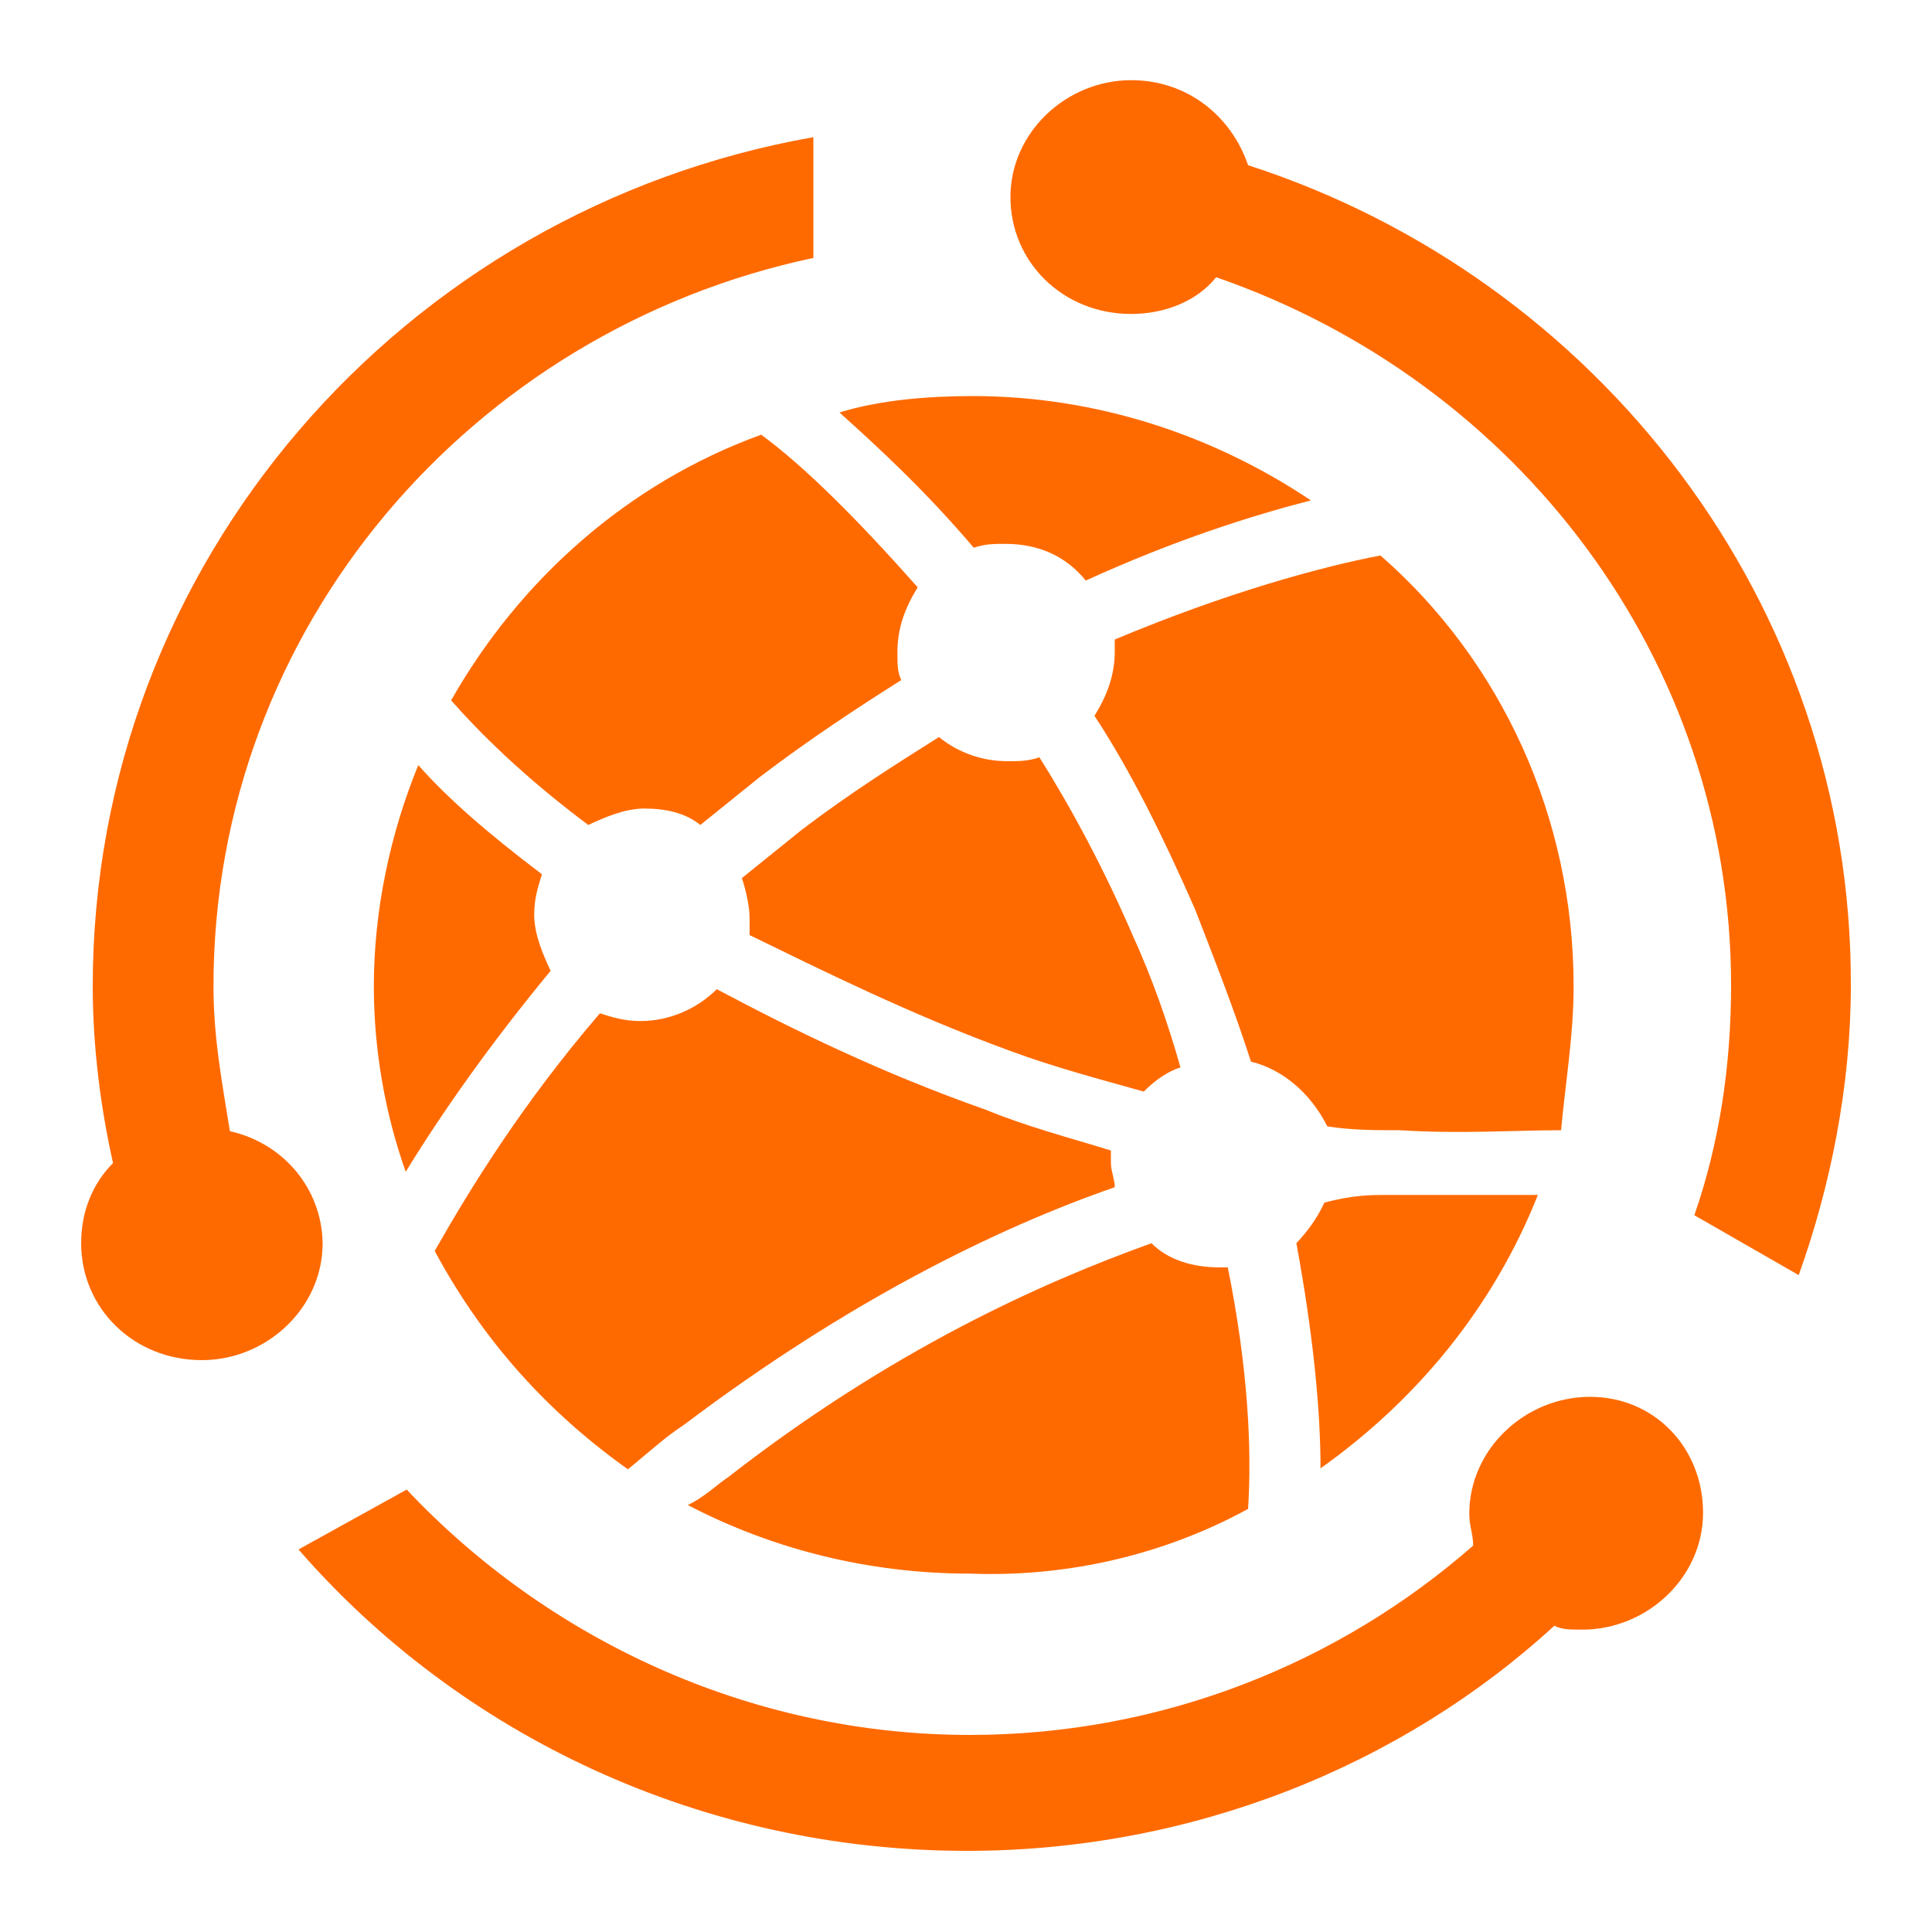
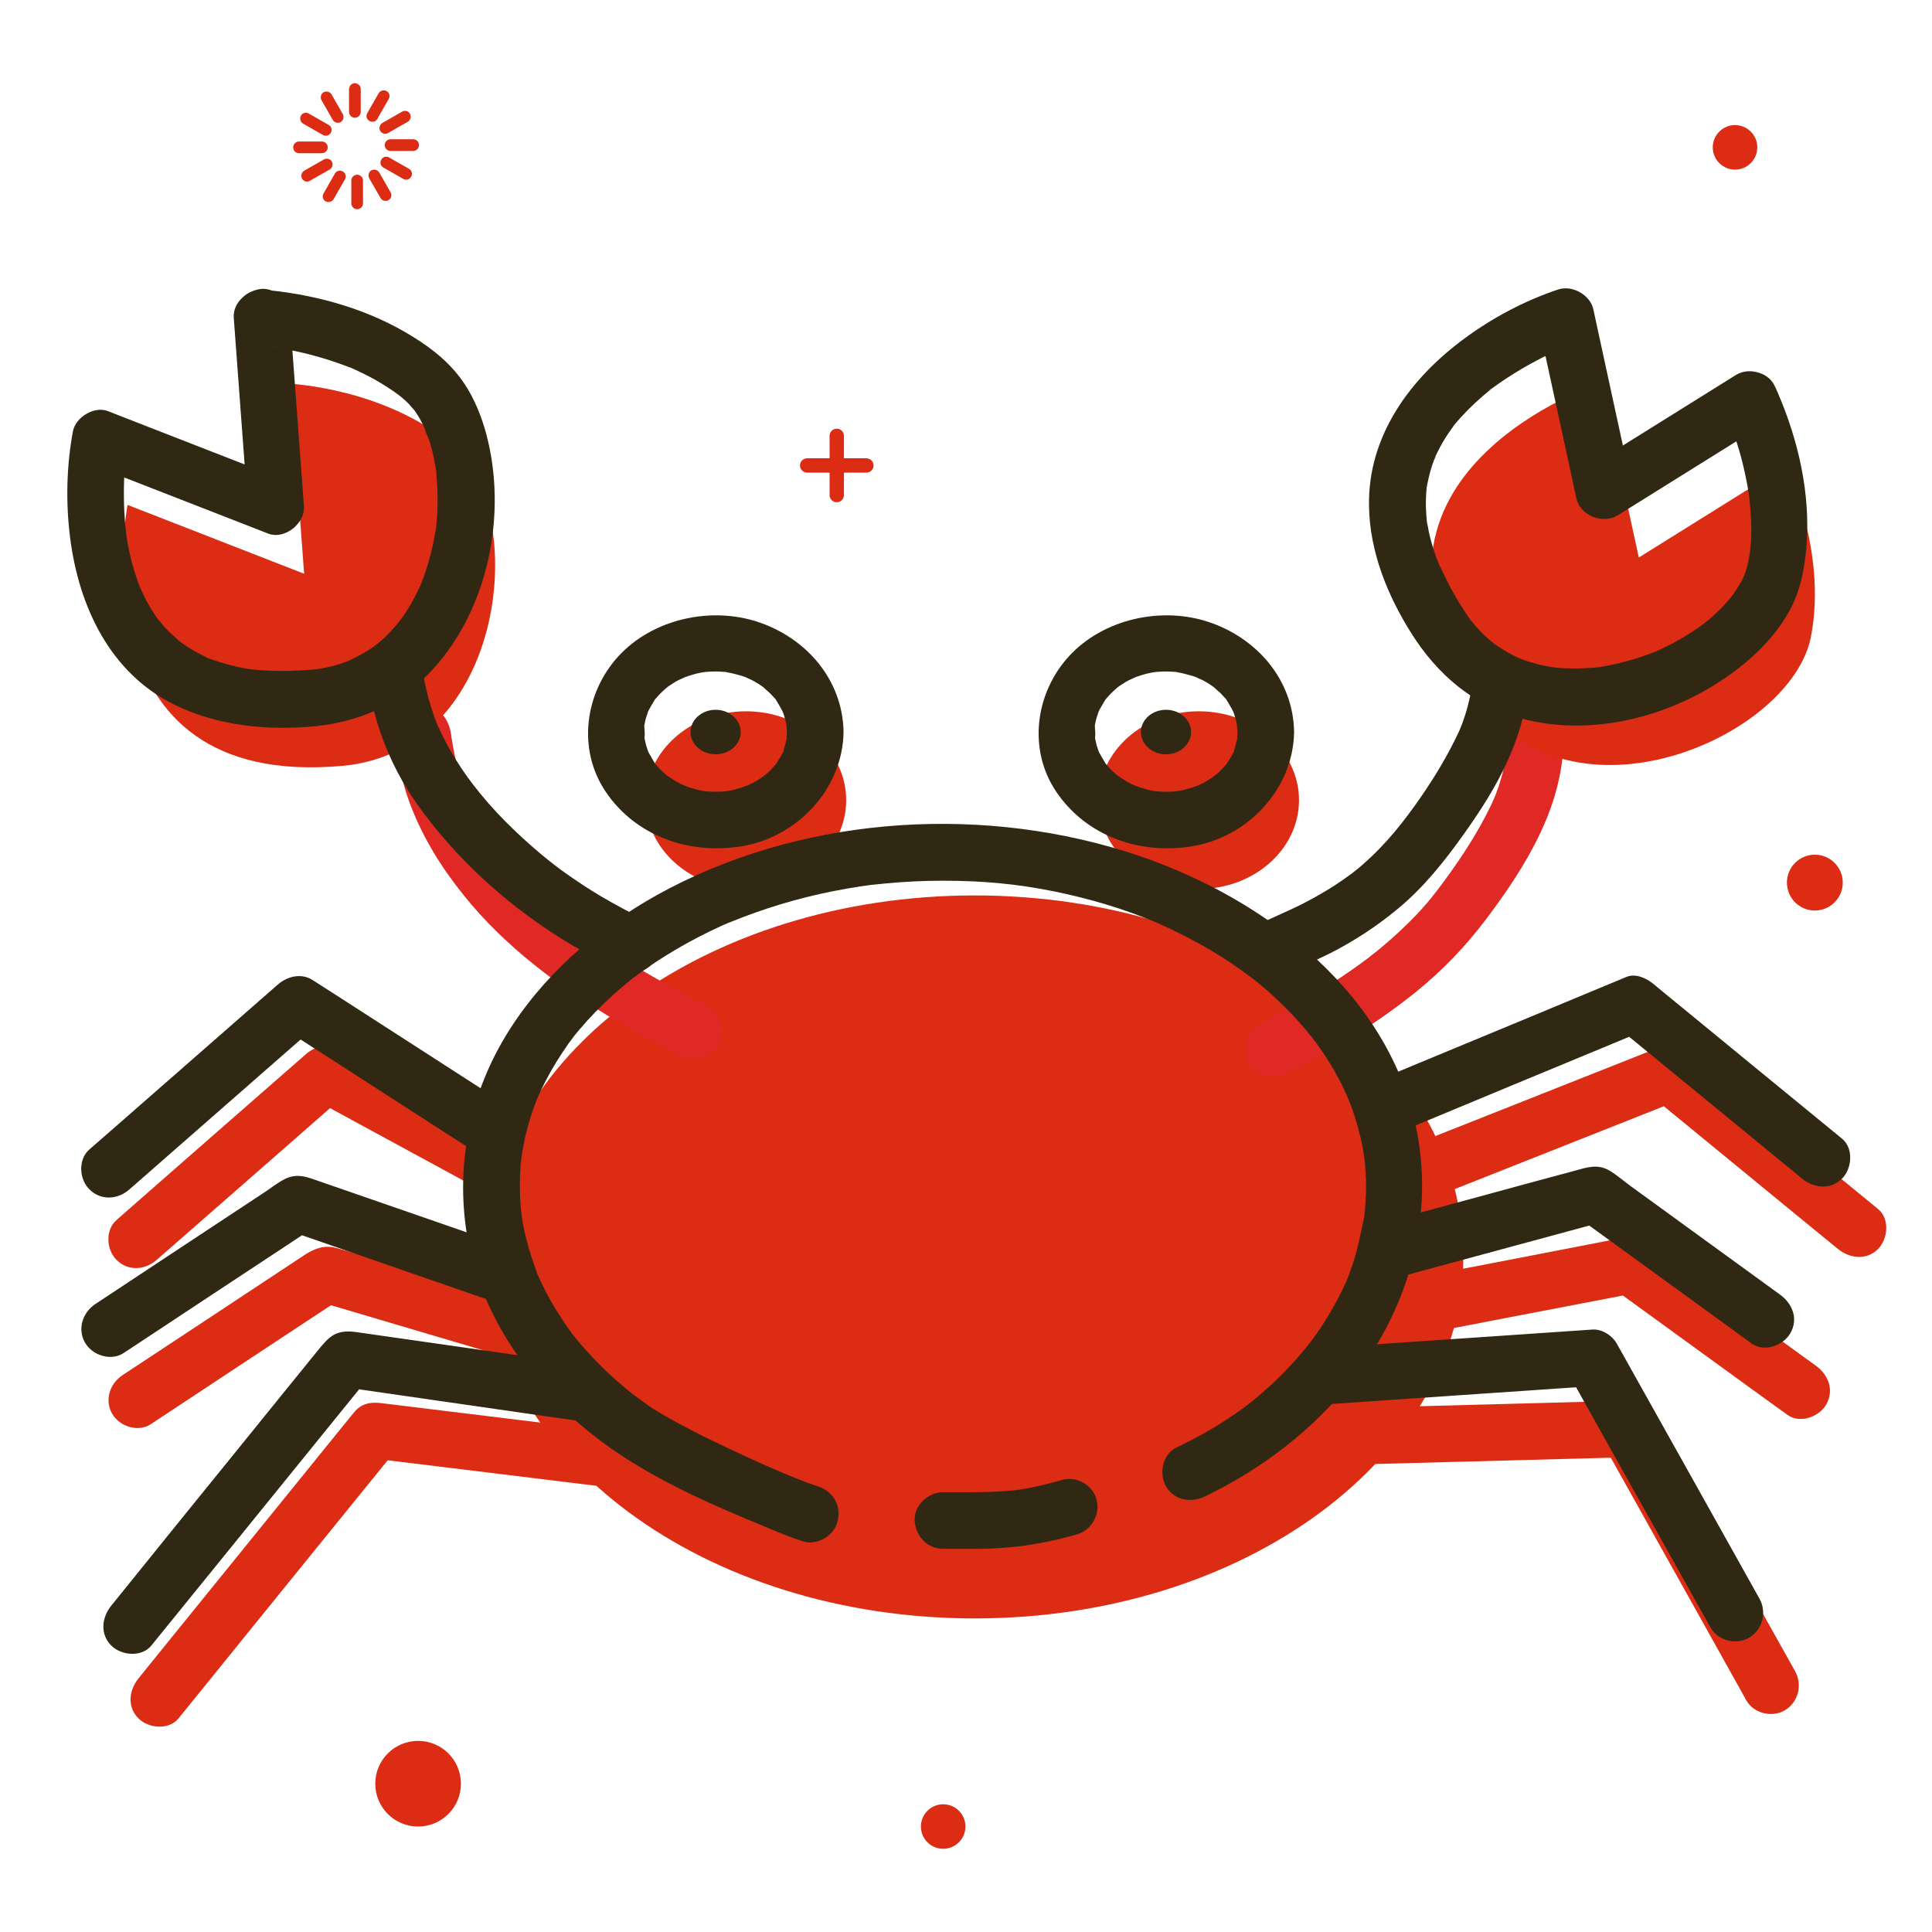
- <svg xmlns="http://www.w3.org/2000/svg" t="1605284455613" class="icon" viewBox="0 0 1024 1024" version="1.1" p-id="2932" width="200" height="200">
+ <svg xmlns="http://www.w3.org/2000/svg" t="1607576799358" class="icon" viewBox="0 0 1024 1024" version="1.1" p-id="3655" width="200" height="200">
  <defs>
    <style type="text/css" />
  </defs>
-   <path d="M221.696 405.504c-14.848 36.352-23.552 76.8-23.552 117.248 0 34.304 6.144 68.096 16.896 98.304 19.456-31.744 45.056-68.096 76.8-106.496-4.096-8.704-8.704-19.456-8.704-29.696 0-8.704 2.048-14.848 4.096-21.504-29.184-22.016-50.688-40.96-65.536-57.856zM332.8 778.752c10.752-8.704 19.456-16.896 29.696-23.552 87.552-66.048 166.4-104.448 228.352-125.952 0-4.096-2.048-8.704-2.048-12.8v-6.656c-21.504-6.656-45.056-12.8-66.048-21.504-55.296-19.456-102.4-42.496-142.848-64-10.752 10.752-25.6 16.896-40.448 16.896-8.704 0-14.848-2.048-21.504-4.096-40.448 47.104-68.096 91.648-87.552 125.952 25.6 47.616 59.904 85.504 102.4 115.712z m202.752-221.696c23.552 8.704 47.104 14.848 70.656 21.504 6.144-6.144 12.8-10.752 19.456-12.8-6.656-23.552-14.848-47.104-25.6-70.656-14.848-34.304-31.744-66.048-49.152-93.696-6.144 2.048-10.752 2.048-16.896 2.048-12.8 0-25.6-4.096-36.352-12.8-23.552 14.848-47.104 29.696-72.704 49.152l-31.744 25.6c2.048 6.144 4.096 14.848 4.096 21.504v8.704c37.888 18.432 84.992 41.984 138.24 61.44z m298.496-34.304c0-89.6-38.4-172.544-102.4-228.352-31.744 6.144-80.896 19.456-140.8 44.544v6.144c0 12.8-4.096 23.552-10.752 34.304 19.456 29.696 36.352 64 53.248 102.4 10.752 27.648 21.504 55.296 29.696 80.896 16.896 4.096 31.744 16.896 40.448 34.304 12.8 2.048 25.6 2.048 38.4 2.048 31.744 2.048 61.952 0 85.504 0 2.56-27.136 6.656-50.688 6.656-76.288z m-317.952-232.448c6.144-2.048 10.752-2.048 16.896-2.048 16.896 0 31.744 6.144 42.496 19.456 47.104-21.504 87.552-34.304 119.296-42.496-51.2-34.304-113.152-55.296-179.2-55.296-23.552 0-49.152 2.048-70.656 8.704 19.968 17.92 45.568 41.472 71.168 71.68z m145.408 509.44c2.048-31.744 0-74.752-10.752-128h-4.096c-14.848 0-27.648-4.096-36.352-12.8-59.904 21.504-138.752 57.344-224.256 123.904-6.144 4.096-12.8 10.752-21.504 14.848 45.056 23.552 96.256 36.352 149.504 36.352 53.248 2.048 104.448-10.752 147.456-34.304zM239.104 371.2c14.848 16.896 38.4 40.448 72.704 66.048 8.704-4.096 19.456-8.704 29.696-8.704 10.752 0 21.504 2.048 29.696 8.704l31.744-25.6c25.6-19.456 51.2-36.352 74.752-51.2-2.048-4.096-2.048-8.704-2.048-14.848 0-12.8 4.096-23.552 10.752-34.304-31.744-35.84-59.904-64-82.944-80.896-70.656 25.6-128 76.8-164.352 140.8z m494.592 262.144c-6.144 0-16.896 0-31.744 4.096-4.096 8.704-8.704 14.848-14.848 21.504 8.704 47.104 12.8 87.552 12.8 119.296 51.2-36.352 91.648-85.504 115.2-144.896h-81.408z" fill="#FF6A00" p-id="2933" />
-   <path d="M661.504 87.552c-8.704-25.6-31.744-45.056-61.952-45.056-34.304 0-64 27.648-64 61.952s27.648 61.952 64 61.952c16.896 0 34.304-6.144 45.056-19.456 159.744 55.296 272.896 202.752 272.896 375.296 0 42.496-6.144 83.456-19.456 121.856l55.296 31.744c16.896-47.104 27.648-100.352 27.648-153.6 0.512-202.24-134.144-374.784-319.488-434.688z m181.248 652.8c-34.304 0-64 27.648-64 61.952 0 6.656 2.048 10.752 2.048 16.896-70.656 61.952-164.352 100.352-266.752 100.352-117.248 0-224.256-51.2-298.496-130.048l-57.344 31.744c85.504 98.304 213.504 159.744 354.304 159.744 119.296 0 230.4-45.056 311.296-119.296 4.096 2.048 8.704 2.048 14.848 2.048 34.304 0 64-27.648 64-61.952s-25.6-61.44-59.904-61.44zM121.856 599.552c-4.096-25.6-8.704-49.152-8.704-76.8 0-189.952 136.704-347.648 317.952-386.048V72.704C213.504 111.104 49.152 298.496 49.152 522.752c0 31.744 4.096 64 10.752 93.696-10.752 10.752-16.896 25.6-16.896 42.496 0 34.304 27.648 61.952 64 61.952 34.304 0 64-27.648 64-61.952-0.512-29.696-21.504-53.248-49.152-59.392z" fill="#FF6A00" p-id="2934" />
+   <path d="M257.6 666.2a259 191.6 0 1 0 518 0 259 191.6 0 1 0-518 0Z" fill="#DD2C14" p-id="3656" />
+   <path d="M342.3 424.1a53.1 47.1 0 1 0 106.2 0 53.1 47.1 0 1 0-106.2 0Z" fill="#DD2C14" p-id="3657" />
+   <path d="M582.3 424.1a53.1 47.1 0 1 0 106.2 0 53.1 47.1 0 1 0-106.2 0Z" fill="#DD2C14" p-id="3658" />
+   <path d="M300.4 621.4c-35-19-70.1-38.1-105.1-57.1-4.9-2.7-9.9-5.4-14.8-8-6.2-3.4-13-2.2-18.2 2.3-29.4 25.7-58.8 51.4-88.2 77.2l-12.3 10.8c-6.1 5.3-5.5 15.8 0 21.2 6.1 6.1 15.1 5.4 21.2 0 29.4-25.7 58.8-51.4 88.2-77.2l12.3-10.8c-6.1 0.8-12.1 1.6-18.2 2.3 35 19 70.1 38.1 105.1 57.1 4.9 2.7 9.9 5.4 14.8 8 7.1 3.9 16.3 1.8 20.5-5.4 4.1-6.7 1.9-16.5-5.3-20.4z" fill="#DD2C14" p-id="3659" />
+   <path d="M375 533.3c-22.2-11.4-43.9-23.5-64-38.3-6.3-4.6-10.9-8.3-17.6-14.2-6.4-5.6-12.5-11.5-18.2-17.9-11.3-12.5-20.8-26.3-27.8-42-0.7-1.6 0.2 0.4 0.2 0.6-0.5-1.2-0.9-2.3-1.4-3.5l-1.8-5.1c-1-3.2-1.9-6.4-2.7-9.6-0.7-2.9-1.3-5.8-1.8-8.8-0.2-1.4-0.4-2.7-0.7-4.1-0.6-4.1 0.4 2.9-0.1-1.1-1-7.8-6.2-15.4-15-15-7.3 0.3-16 6.7-15 15 1.5 12.5 3.7 24.8 8.2 36.7 6.7 17.8 16.5 33.6 28.4 48.4 22.1 27.6 51.3 49.2 81.6 67 10.7 6.3 21.7 12.1 32.7 17.7 7.2 3.7 16.3 1.9 20.5-5.4 3.8-6.6 1.8-16.7-5.5-20.4zM682.4 568.9c24-12.3 46.9-26.1 68-43.1 14-11.3 26.3-24.1 37.1-38.4 10.4-13.8 20.2-28.1 27.8-43.6 6.6-13.4 11-26.8 12.8-41.6 1-7.8-7.6-15.3-15-15-9 0.4-13.9 6.6-15 15 0.6-5.1 0.1-0.9-0.1 0.2-0.2 1.2-0.4 2.3-0.7 3.4-0.5 2.4-1.1 4.8-1.8 7.2-0.7 2.4-1.5 4.8-2.4 7.2-0.2 0.5-1.9 4.7-1.1 2.8 0.7-1.7-1.2 2.7-1.6 3.5-6.8 14.3-15.6 27.7-24.9 40.4-5 6.8-8.9 11.8-15.4 18.6-5.5 5.7-11.3 11.1-17.4 16.2-1.5 1.3-3.1 2.6-4.7 3.8-0.8 0.6-1.6 1.2-2.4 1.9 0.5-0.4 1.9-1.4-0.5 0.4-3.1 2.3-6.2 4.6-9.4 6.8-5.9 4.1-11.9 8-18.1 11.7-9.9 6-20.1 11.5-30.4 16.7-7.2 3.7-9.3 13.8-5.4 20.5 4.3 7.3 13.3 9.1 20.6 5.4z" fill="#E02924" p-id="3660" />
+   <path d="M305.2 699c-35.9-10.6-71.8-21.2-107.7-31.9-6.3-1.9-12.7-3.9-19-5.6-6.6-1.8-11.7 0.2-17 3.6L110.2 699c-15.1 10-30.2 19.9-45.3 29.9-6.8 4.5-9.6 13.3-5.4 20.5 3.9 6.7 13.7 9.9 20.5 5.4 29.3-19.4 58.6-38.7 88-58.1 4.2-2.8 8.4-5.5 12.6-8.3-3.9 0.5-7.7 1-11.6 1.5l112.5 33.3c5.3 1.6 10.5 3.1 15.8 4.7 7.5 2.2 16.7-2.7 18.5-10.5 1.7-8-2.5-16.1-10.6-18.4zM337.2 760.2l-135-16.5c-5.1-0.6-9.8-0.2-13.8 4-1 1.1-1.9 2.4-2.9 3.5-5.7 7-11.4 14.1-17.1 21.1-18.8 23.2-37.5 46.3-56.3 69.5-12.9 15.9-25.8 31.8-38.7 47.8-5.1 6.3-6.1 15.1 0 21.2 5.3 5.3 16.1 6.3 21.2 0 12.9-15.9 25.8-31.8 38.7-47.8 20.7-25.5 41.4-51.1 62.1-76.6 4.8-5.9 9.5-11.7 14.3-17.6-3.5 1.5-7.1 2.9-10.6 4.4 40.4 4.9 80.7 9.9 121.1 14.8l17.1 2.1c7.8 1 15.3-7.6 15-15-0.5-8.9-6.7-13.9-15.1-14.9zM995.4 640.8c-29.3-24-58.5-48-87.8-72-4.2-3.4-8.3-6.8-12.5-10.2-3.9-3.2-9.4-5.9-14.6-3.9-43.8 17.4-87.7 34.7-131.5 52.1-6.1 2.4-12.3 4.9-18.4 7.3-7.5 3-12.8 10-10.5 18.5 2 7.2 10.9 13.5 18.5 10.5 43.8-17.4 87.7-34.7 131.5-52.1 6.1-2.4 12.3-4.9 18.4-7.3-4.9-1.3-9.7-2.6-14.6-3.9 29.3 24 58.5 48 87.8 72 4.2 3.4 8.3 6.8 12.5 10.2 6.3 5.1 15.1 6.1 21.2 0 5.3-5.3 6.3-16.1 0-21.2z" fill="#DD2C14" p-id="3661" />
+   <path d="M962.5 723.9l-84-60.9c-6.2-4.5-10.2-8.3-18.9-6.8-4.3 0.7-8.7 1.7-13 2.5-20.7 4-41.3 8-62 12-15.6 3-31.3 6-46.9 9-8 1.5-12.5 11.1-10.5 18.5 2.3 8.3 10.5 12 18.5 10.5 35.7-6.9 71.3-13.8 107-20.6 5-1 10-1.9 15-2.9-3.9-0.5-7.7-1-11.6-1.5 26.6 19.3 53.3 38.7 79.9 58 3.8 2.7 7.6 5.5 11.4 8.2 6.6 4.8 16.7 1.1 20.5-5.4 4.4-7.7 1.2-15.8-5.4-20.6zM951.5 885.9c-22.2-39.7-44.4-79.5-66.6-119.2-3.1-5.6-6.3-11.2-9.4-16.9-2.5-4.5-7.8-7.6-13-7.4-46.2 1.2-92.5 2.5-138.7 3.7-6.4 0.2-12.9 0.3-19.3 0.5-7.8 0.2-15.4 6.7-15 15 0.4 7.9 6.6 15.2 15 15 46.2-1.2 92.5-2.5 138.7-3.7 6.4-0.2 12.9-0.3 19.3-0.5-4.3-2.5-8.6-5-13-7.4 22.2 39.7 44.4 79.5 66.6 119.2 3.1 5.6 6.3 11.2 9.4 16.9 4 7.1 13.6 9.4 20.5 5.4 7.2-4.3 9.4-13.5 5.5-20.6zM153.7 203.4l7.5 100.7-93.6-36.5S38.6 419 181.7 405.9c86.9-7.9 99.6-135.4 57.4-170.5-35.9-29.8-85.4-32-85.4-32zM946.5 246.9l-77.9 48.6-20.1-92.7S702.1 251 783 369.8c49.2 72.1 166.7 21.3 176.9-32.6 8.7-45.9-13.4-90.3-13.4-90.3z" fill="#DD2C14" p-id="3662" />
+   <path d="M562.9 784.4c-5.6 1.6-11.3 3-17.1 4.2-2.3 0.5-4.7 0.8-7.1 1.2 3.7-0.6-0.4 0-1 0.1-1.2 0.1-2.5 0.2-3.7 0.3-11.4 0.9-22.8 0.7-34.2 0.7-7.8 0-15.4 6.9-15 15 0.4 8.1 6.6 15 15 15 11.8 0 23.7 0.3 35.4-0.8 12.1-1.1 23.9-3.5 35.5-6.8 7.8-2.2 12.6-10.6 10.5-18.5-2-7.7-10.5-12.6-18.3-10.4z" fill="#312814" p-id="3663" />
+   <path d="M433.8 787.9c-6.1-2-12.1-4.4-18-6.9-0.7-0.3-1.4-0.6-2.2-0.9 3.5 1.4-0.3-0.1-0.9-0.4-1.5-0.7-3.1-1.3-4.6-2-4.2-1.8-8.4-3.7-12.5-5.6-14.6-6.7-29.2-13.7-43.2-21.7-2.2-1.3-4.4-2.6-6.6-4-1.5-1-3-2-4.4-3.1-0.9-0.6-1.8-1.3-2.6-1.9-0.9-0.6-1.7-1.3-2.6-1.9 0.7 0.5 0.6 0.5-0.2-0.1-8.1-6.3-15.6-13.2-22.6-20.7-7.5-8.1-11.4-12.9-17.1-22-2.4-3.7-4.6-7.5-6.7-11.5-1.1-2.2-2.2-4.3-3.2-6.5-0.4-0.9-0.8-1.8-1.2-2.6-1.4-3.1 0.4 1.2-0.7-1.8-3.3-9.1-6.1-18.2-7.7-27.8-0.2-1-0.3-1.9-0.4-2.9 0.5 3.2-0.1-1.5-0.2-1.8-0.2-2.2-0.4-4.4-0.5-6.5-0.2-4.6-0.2-9.1 0-13.7 0.1-1.6 0.2-3.1 0.3-4.7 0.1-1 0.9-7 0.3-3 0.6-3.8 1.3-7.7 2.1-11.4 0.9-3.8 1.9-7.5 3.1-11.2 0.5-1.7 1.1-3.3 1.7-5 0.3-0.9 0.7-1.8 1-2.7 0.3-0.8 1.7-4.1 0.3-0.7 3-7.1 6.6-13.9 10.6-20.4 2-3.2 4.1-6.4 6.3-9.5 0.6-0.8 4.2-5.5 2-2.8 1.3-1.6 2.6-3.2 3.9-4.7 5.4-6.4 11.2-12.3 17.4-17.9 2.8-2.6 5.8-5.1 8.7-7.5 0.8-0.7 1.7-1.4 2.5-2 2-1.6-2.8 2.1 0.6-0.4 1.9-1.4 3.9-2.9 5.8-4.2 7.1-5 14.6-9.6 22.2-13.8 3.8-2.1 7.7-4.1 11.6-6l5.7-2.7c1.1-0.5 2.1-1 3.2-1.4 0.6-0.3 1.3-0.6 1.9-0.8-1.4 0.6-1.3 0.5 0.3-0.1 17.6-7.2 35.9-12.7 54.6-16.4 4.7-0.9 9.5-1.8 14.2-2.5 3.9-0.6 7.1-1 12.9-1.5 10.2-1 20.5-1.5 30.8-1.5 21.4 0 39.3 1.7 58.7 5.6 18.8 3.8 37.4 9.3 55.1 16.8-2.5-1.1 2.8 1.3 3.5 1.6 1.9 0.9 3.8 1.7 5.7 2.7 4.3 2.1 8.6 4.3 12.8 6.6 7.6 4.2 15 8.8 22.1 13.9 1.8 1.3 3.5 2.6 5.3 3.9 0.4 0.3 2.2 1.7 0.1 0 0.8 0.7 1.7 1.3 2.5 2 3.5 2.8 6.9 5.7 10.2 8.8 5.8 5.4 11.3 11 16.4 17.1 1.3 1.6 2.6 3.2 3.9 4.7-2.2-2.6 1.5 2 2 2.8 2.3 3.2 4.6 6.6 6.7 10 1.9 3 3.6 6.1 5.3 9.3 0.9 1.7 1.8 3.5 2.6 5.3l1.2 2.7c0.2 0.4 1.7 4 0.9 2-0.6-1.5 1 2.7 1.4 3.6 0.7 1.8 1.3 3.7 1.9 5.5 1.2 3.7 2.2 7.4 3.1 11.2 0.9 3.8 1.6 7.6 2.1 11.4-0.5-3.4 0 0.5 0.2 1.8 0.2 2.3 0.4 4.7 0.5 7 0.2 3.7 0.2 7.5 0 11.2-0.1 2.2-0.2 4.4-0.4 6.6-0.1 0.9-0.2 1.8-0.3 2.6-0.1 0.9-0.2 1.8-0.3 2.6 0.2-1.6 0.2-1.8 0.1-0.7-1.9 8.5-3.4 17-6.3 25.3-0.7 2.1-1.5 4.3-2.3 6.4-0.3 0.8-0.7 1.7-1 2.5 1.1-2.6-0.1 0.2-0.4 0.8-2 4.4-4.2 8.7-6.6 12.9-2.1 3.7-4.3 7.2-6.6 10.7-1.3 2-2.7 3.9-4.1 5.8-0.6 0.8-1.1 1.5-1.7 2.3 1.6-2.2-0.9 1.1-1.2 1.5-6.2 7.6-12.9 14.8-20.2 21.4-8 7.3-13.2 11.3-22.5 17.4-8.5 5.6-17.5 10.5-26.7 14.9-7.3 3.5-9.2 13.9-5.4 20.5 4.4 7.5 13.2 8.9 20.5 5.4 38.8-18.6 73.4-48.1 94.4-86 18.8-33.9 25.7-73.4 17.3-111.3-16.5-74-85.7-123.7-154.5-144.9-80.5-24.8-173.7-17.7-247.7 23.5-32 17.9-60.9 43-80 74.6-19 31.4-26.3 67.9-20.7 104.1 6.6 42.6 33.2 80.6 66.5 107 27.7 22 61.1 36.4 93.6 49.8 5.9 2.5 11.9 4.9 18 6.9 7.5 2.5 16.7-2.8 18.5-10.5 2.2-8.3-2.2-15.8-10.1-18.5zM417.1 388c0 1.3-0.2 2.6-0.2 3.9 0-2.8 0.2-1 0-0.2-0.5 2.1-1.1 4.1-1.6 6.1-1.1 3.8 1.4-2.4-0.4 1.1-0.4 0.7-0.8 1.5-1.2 2.2-0.6 1.1-1.4 2.1-2 3.2-1.5 2.6 1.5-1.5-0.7 1-1.4 1.6-2.9 3.2-4.5 4.6-0.6 0.6-1.3 1.1-2 1.7 2.5-2.1-0.8 0.5-1.2 0.8-1.9 1.2-3.8 2.4-5.8 3.3-0.8 0.4-1.6 0.8-2.5 1.1 2.8-1.2-1.6 0.5-2.2 0.7-2.2 0.7-4.5 1.3-6.8 1.7-0.7 0.1-3.8 0.4-1 0.2-1.2 0.1-2.4 0.2-3.6 0.2-2.5 0.1-4.9 0-7.3-0.2-2.7-0.2 3.4 0.7-1-0.1-1.4-0.3-2.8-0.5-4.1-0.9-2.3-0.6-4.4-1.3-6.6-2.1 3 1.1-1-0.5-1.4-0.7-0.8-0.4-1.6-0.8-2.4-1.3-1.9-1.1-3.8-2.3-5.6-3.6 2.3 1.7 0 0-0.5-0.5-1.1-1-2.2-2-3.2-3.1-0.6-0.6-1.1-1.3-1.7-1.9-2.7-3 1.3 2.4-0.7-1-1.1-1.8-2.1-3.6-3.2-5.5-0.3-0.6-1-2.6 0 0.1l-1.2-3.6c-0.2-0.8-0.4-1.6-0.6-2.5-0.2-0.8-0.3-1.7-0.5-2.5 0.2 1.6 0.3 1.9 0.2 0.8 0.3-1.8 0-4-0.1-5.9 0-4-0.8 2.8 0.1-1.1 0.2-0.8 0.3-1.7 0.5-2.5 0.2-1 2.3-6.6 1-3.6 1.1-2.3 2.4-4.4 3.7-6.6 2-3.4-1.2 1.3 0.3-0.5l2.1-2.4c1.5-1.6 3.1-3 4.7-4.4-2.2 1.8 0 0 0.6-0.4 0.9-0.6 1.8-1.2 2.8-1.8 0.8-0.5 1.5-0.9 2.3-1.3 0.5-0.3 5.5-2.4 2.6-1.3 2.2-0.8 4.4-1.5 6.6-2.1 0.9-0.2 1.8-0.4 2.8-0.6-0.2 0 4.4-0.6 2.2-0.4-2.2 0.2 2.6-0.1 2.3-0.1 1.2-0.1 2.5-0.1 3.7-0.1 1.2 0 2.4 0.1 3.7 0.2 3.5 0.1-1.4-0.4 1.7 0.2 2.8 0.5 5.5 1.2 8.2 2-0.2-0.1 4.1 1.5 2.1 0.7-1.4-0.5 2.7 1.3 3.1 1.5 2.3 1.2 4.6 2.7 6.7 4.2-2.3-1.7 2.1 2 2.9 2.8 0.9 0.9 1.7 1.9 2.6 2.8 2.5 2.8-1.2-2.2 0.7 1 1.3 2.2 2.6 4.3 3.7 6.6-1.3-2.8-0.1-0.2 0.1 0.5 0.4 1.4 0.9 2.8 1.2 4.3 0.2 0.8 0.3 1.7 0.5 2.5-0.4-3.4 0.1 2.1 0.1 2.8 0.1 7.8 6.8 15.4 15 15 8-0.4 15.1-6.6 15-15-0.4-27.5-19.5-49.6-44.9-58.2-25.3-8.6-56.3-1.8-74.5 18.1-17.8 19.5-21.8 49.3-6.7 71.7 15.9 23.6 44.2 33.4 71.7 29 29.7-4.7 53.9-30.2 54.4-60.6 0.1-7.8-7-15.4-15-15-8.2 0.4-14.8 6.6-15 15zM655.9 388c0 1.3-0.2 2.6-0.2 3.9 0-2.8 0.2-1 0-0.2-0.5 2.1-1.1 4.1-1.6 6.1-1.1 3.8 1.4-2.4-0.4 1.1-0.4 0.7-0.8 1.5-1.2 2.2-0.6 1.1-1.4 2.1-2 3.2-1.5 2.6 1.5-1.5-0.7 1-1.4 1.6-2.9 3.2-4.5 4.6-0.6 0.6-1.3 1.1-2 1.7 2.5-2.1-0.8 0.5-1.2 0.8-1.9 1.2-3.8 2.4-5.8 3.3-0.8 0.4-1.6 0.8-2.5 1.1 2.8-1.2-1.6 0.5-2.2 0.7-2.2 0.7-4.5 1.3-6.8 1.7-0.7 0.1-3.8 0.4-1 0.2-1.2 0.1-2.4 0.2-3.6 0.2-2.5 0.1-4.9 0-7.3-0.2-2.7-0.2 3.4 0.7-1-0.1-1.4-0.3-2.8-0.5-4.1-0.9-2.3-0.6-4.4-1.3-6.6-2.1 3 1.1-1-0.5-1.4-0.7-0.8-0.4-1.6-0.8-2.4-1.3-1.9-1.1-3.8-2.3-5.6-3.6 2.3 1.7 0 0-0.5-0.5-1.1-1-2.2-2-3.2-3.1-0.6-0.6-1.1-1.3-1.7-1.9-2.7-3 1.3 2.4-0.7-1-1.1-1.8-2.1-3.6-3.2-5.5-0.3-0.6-1-2.6 0 0.1l-1.2-3.6c-0.2-0.8-0.4-1.6-0.6-2.5-0.2-0.8-0.3-1.7-0.5-2.5 0.2 1.6 0.3 1.9 0.2 0.8 0.3-1.8 0-4-0.1-5.9 0-4-0.8 2.8 0.1-1.1 0.2-0.8 0.3-1.7 0.5-2.5 0.2-1 2.3-6.6 1-3.6 1.1-2.3 2.4-4.4 3.7-6.6 2-3.4-1.2 1.3 0.3-0.5l2.1-2.4c1.5-1.6 3.1-3 4.7-4.4-2.2 1.8 0 0 0.6-0.4 0.9-0.6 1.8-1.2 2.8-1.8 0.8-0.5 1.5-0.9 2.3-1.3 0.5-0.3 5.5-2.4 2.6-1.3 2.2-0.8 4.4-1.5 6.6-2.1 0.9-0.2 1.8-0.4 2.8-0.6-0.2 0 4.4-0.6 2.2-0.4-2.2 0.2 2.6-0.1 2.3-0.1 1.2-0.1 2.5-0.1 3.7-0.1 1.2 0 2.4 0.1 3.7 0.2 3.5 0.1-1.4-0.4 1.7 0.2 2.8 0.5 5.5 1.2 8.2 2-0.2-0.1 4.1 1.5 2.1 0.7-1.4-0.5 2.7 1.3 3.1 1.5 2.3 1.2 4.6 2.7 6.7 4.2-2.3-1.7 2.1 2 2.9 2.8 0.9 0.9 1.7 1.9 2.6 2.8 2.5 2.8-1.2-2.2 0.7 1 1.3 2.2 2.6 4.3 3.7 6.6-1.3-2.8-0.1-0.2 0.1 0.5 0.4 1.4 0.9 2.8 1.2 4.3 0.2 0.8 0.3 1.7 0.5 2.5-0.5-3.4 0 2.1 0.1 2.8 0.1 7.8 6.8 15.4 15 15 8-0.4 15.1-6.6 15-15-0.4-27.5-19.5-49.6-44.9-58.2-25.3-8.6-56.3-1.8-74.5 18.1-17.8 19.5-21.8 49.3-6.7 71.7 15.9 23.6 44.2 33.4 71.7 29 29.7-4.7 53.9-30.2 54.4-60.6 0.1-7.8-7-15.4-15-15-8.3 0.4-14.9 6.6-15 15z" fill="#312814" p-id="3664" />
+   <path d="M604.7 388a13.3 11.8 0 1 0 26.6 0 13.3 11.8 0 1 0-26.6 0Z" fill="#312814" p-id="3665" />
+   <path d="M366 388a13.3 11.8 0 1 0 26.6 0 13.3 11.8 0 1 0-26.6 0Z" fill="#312814" p-id="3666" />
+   <path d="M265.6 583.8c-29.2-18.8-58.4-37.6-87.5-56.4-4.2-2.7-8.3-5.3-12.5-8-5.9-3.8-13.3-1.9-18.2 2.3-29.2 25.6-58.4 51.1-87.6 76.7-4.1 3.6-8.3 7.2-12.4 10.8-6.1 5.3-5.5 15.8 0 21.2 6.1 6.1 15.1 5.4 21.2 0 29.2-25.6 58.4-51.1 87.6-76.7 4.1-3.6 8.3-7.2 12.4-10.8-6.1 0.8-12.1 1.6-18.2 2.3 29.2 18.8 58.4 37.6 87.5 56.4 4.2 2.7 8.3 5.3 12.5 8 6.8 4.4 16.6 1.4 20.5-5.4 4.3-7.1 1.5-16-5.3-20.4zM342.3 487.9c-8.2-4.2-16.3-8.4-24.2-13.1-5.4-3.2-10.7-6.7-15.9-10.3-6.5-4.5-9.5-6.9-15.1-11.5-13.4-11.2-26.1-23.7-36.7-37.6-3.7-4.8-8.2-11.5-11.6-17.5-1.7-2.9-3.2-5.9-4.7-8.9-0.7-1.4-1.3-2.8-2-4.3-0.7-1.6 0.2 0.4 0.2 0.6-0.4-1-0.8-1.9-1.2-2.9-2.1-5.6-3.9-11.4-5.2-17.2-0.6-2.5-1.1-5.1-1.5-7.6l-0.6-3.6c-0.5-3.4 0.4 3.4-0.1-0.7-1-7.8-6.2-15.4-15-15-7.3 0.3-16 6.7-15 15 3.3 26.4 11.7 50.6 27.1 72.5 20.1 28.5 46.6 52.7 76.1 71.3 9.7 6.1 19.8 11.5 30 16.7 7.2 3.7 16.3 1.9 20.5-5.4 4.2-6.6 2.1-16.7-5.1-20.5zM678.4 517.7c8.6-4.3 17.5-7.9 26.1-12.2 12.9-6.5 25-14.4 36.1-23.6 13.9-11.4 25-25.4 35.4-40 8.6-12.1 16.7-24.6 22.8-38.1 5.6-12.2 9.3-24.3 11-37.6 1-7.8-7.6-15.3-15-15-9 0.4-13.9 6.6-15 15 0.3-2.5 0.4-2.4 0-0.3-0.2 1-0.3 2-0.6 3-0.5 2.2-1 4.4-1.6 6.6-0.6 2.2-1.3 4.4-2.1 6.6-0.4 1.2-0.8 2.3-1.3 3.4l-0.6 1.5c-0.6 1.7 1.2-2.6 0 0-5.6 12.2-12.4 23.6-20 34.7-9.3 13.5-18.7 25.5-31.3 36.5-1.3 1.2-2.7 2.3-4.1 3.4 0 0-1.9 1.5-0.8 0.7 1.2-1-1.1 0.9-1.4 1-2.8 2.1-5.7 4.1-8.6 6-5 3.2-10.2 6.2-15.4 8.9-9.4 4.9-19.3 8.8-28.7 13.5-7.2 3.7-9.3 13.8-5.4 20.5 4.3 7.4 13.3 9.1 20.5 5.5z" fill="#312814" p-id="3667" />
+   <path d="M264.5 659.1c-31.5-10.9-63-21.8-94.4-32.7-6.8-2.3-12.4-5.1-19.7-1.2-3.7 2-7.1 4.7-10.6 7-17 11.2-33.9 22.4-50.9 33.6-12.8 8.5-25.6 16.9-38.4 25.4-6.8 4.5-9.6 13.3-5.4 20.5 3.9 6.7 13.7 9.9 20.5 5.4 29.1-19.2 58.2-38.5 87.4-57.7 4.2-2.8 8.4-5.6 12.6-8.3-3.9 0.5-7.7 1-11.6 1.5 29.9 10.4 59.8 20.7 89.7 31.1 4.3 1.5 8.5 3 12.8 4.4 7.4 2.6 16.7-2.9 18.5-10.5 1.9-8.4-2.6-15.7-10.5-18.5zM313.9 724c-41.8-6-83.5-12.1-125.3-18-10.9-1.5-14.4 2.8-20 9.6-6.2 7.6-12.3 15.2-18.5 22.8-18.2 22.5-36.4 45-54.6 67.4C83.3 820.9 71.1 836 59 851c-5.1 6.3-6.1 15.1 0 21.2 5.3 5.3 16.1 6.3 21.2 0l38.7-47.7c20.5-25.3 41.1-50.7 61.6-76 4.7-5.8 9.4-11.6 14.2-17.5-4.9 1.3-9.7 2.6-14.6 3.9 36.8 5.3 73.6 10.6 110.3 15.9 5.2 0.7 10.4 1.5 15.6 2.2 7.7 1.1 16.5-1.9 18.5-10.5 1.5-7.1-2.3-17.3-10.6-18.5zM976.3 603.5c-29.1-23.8-58.2-47.7-87.2-71.5-4.2-3.4-8.4-6.8-12.5-10.3-3.8-3.1-9.5-6-14.6-3.9-36.5 15.2-73.1 30.4-109.6 45.5-5.2 2.2-10.4 4.3-15.6 6.5-7.5 3.1-12.8 9.9-10.5 18.5 1.9 7.1 10.9 13.6 18.5 10.5 36.5-15.2 73.1-30.4 109.6-45.5 5.2-2.2 10.4-4.3 15.6-6.5-4.9-1.3-9.7-2.6-14.6-3.9 29.1 23.8 58.2 47.7 87.2 71.5 4.2 3.4 8.4 6.8 12.5 10.3 6.3 5.1 15.1 6.1 21.2 0 5.3-5.3 6.3-16 0-21.2zM943.5 686.2c-26.4-19.2-52.9-38.4-79.3-57.6-3.7-2.7-7.3-5.9-11.2-8.2-6.3-3.7-12.1-1.6-18.3 0.1-18.2 4.9-36.4 9.8-54.6 14.8-14.9 4-29.9 8.1-44.8 12.1-7.8 2.1-12.6 10.7-10.5 18.5 2.2 7.9 10.6 12.6 18.5 10.5 30.9-8.4 61.8-16.7 92.7-25.1 4.4-1.2 8.8-2.4 13.3-3.6-3.9-0.5-7.7-1-11.6-1.5 26.5 19.3 53.1 38.5 79.6 57.8l11.1 8.1c6.6 4.8 16.7 1.1 20.5-5.4 4.4-7.6 1.2-15.7-5.4-20.5zM932.6 847.4c-22.1-39.6-44.3-79.2-66.4-118.7-3.1-5.5-6.2-11.1-9.3-16.6-2.4-4.3-7.9-7.8-13-7.4-41.5 2.8-83 5.7-124.6 8.5-5.9 0.4-11.7 0.8-17.6 1.2-7.8 0.5-15.4 6.5-15 15 0.3 7.7 6.6 15.6 15 15 41.5-2.8 83-5.7 124.6-8.5 5.9-0.4 11.7-0.8 17.6-1.2-4.3-2.5-8.6-5-13-7.4 22.1 39.6 44.3 79.2 66.4 118.7 3.1 5.5 6.2 11.1 9.3 16.6 4 7.1 13.6 9.4 20.5 5.4 7.2-4.3 9.4-13.6 5.5-20.6zM123.9 168.5c2.2 29.2 4.3 58.4 6.5 87.6l0.9 12.6c6.3-4.8 12.7-9.6 19-14.5l-81.6-31.8c-3.8-1.5-7.7-3-11.5-4.5-7.1-2.8-17 3.1-18.5 10.5-3.5 18.6-3.9 38.2-1.5 56.9 4.6 35.9 20.9 71.1 54.8 88 22.2 11 47.5 13.8 72 11.9 24.9-1.9 48-11.5 65.1-30.1C259 322.7 269 272 257.7 229.9c-2.5-9.2-6.2-18.4-11.4-26.3-7.1-10.7-16.7-18.5-27.6-25.2-22.6-14.1-49.1-21.7-75.4-24.5-1.4-0.1-2.9-0.3-4.3-0.4-7.9-0.4-15.5 7.1-15.1 15 0.4 8.4 6.6 14.6 15 15 1.4 0.1 2.7 0.2 4.1 0.3 1.5 0.1 2.9 0.4 4.4 0.5-5-0.3-1.7-0.2-0.5 0 1.3 0.2 2.7 0.4 4 0.7 11.8 2.1 23.3 5.4 34.4 9.7 2.3 0.9-1.9-0.8 0.4 0.1 0.7 0.3 1.3 0.6 2 0.9 1.8 0.8 3.6 1.7 5.3 2.5 3.4 1.7 6.7 3.5 9.9 5.5 3.1 1.9 6.1 3.9 9 6.1 2.1 1.6-1.3-1.1 0.7 0.6 0.4 0.3 0.8 0.6 1.2 1 0.8 0.7 1.6 1.4 2.4 2.2 1.2 1.2 2.2 2.6 3.4 3.8 0.2 0.2-2-2.9-0.3-0.4 0.6 0.8 1.2 1.7 1.7 2.5 1.1 1.6 2 3.3 2.9 5.1 0.4 0.8 0.8 1.7 1.2 2.5 0.2 0.5 0.4 1 0.7 1.5 0.9 1.9-0.6-1-0.5-1.3-0.2 1.2 1.6 4.3 2 5.5 0.7 2.2 1.4 4.4 1.9 6.6 0.5 2 0.9 4 1.3 6.1l0.6 3.6c0.1 0.5 0.1 0.9 0.2 1.4 0.3 1.9-0.4-4-0.1-0.8 0.8 9.4 1.1 18.7 0.1 28.1-0.1 1.1-0.1 2.3-0.4 3.4 1-4.5 0-0.2-0.2 0.9-0.4 2.4-0.9 4.9-1.4 7.3-1.1 4.8-2.4 9.6-4 14.3-0.7 2.2-1.7 4.3-2.4 6.5-0.7 1.9 1.3-2.7 0.4-0.9-0.2 0.4-0.4 0.9-0.6 1.3-0.6 1.2-1.1 2.4-1.7 3.5-2.2 4.4-4.6 8.6-7.4 12.6-0.7 1.1-1.5 2.1-2.3 3.1 1.3-1.9 1.2-1.4 0 0-1.6 2-3.3 3.9-5.1 5.8-1.6 1.6-3.2 3.2-4.9 4.6-1 0.8-2 1.6-3 2.5 2.5-2.1 0.5-0.4-0.9 0.5-4.1 2.8-8.4 5-12.9 7.2 2.5-1.3 1.1-0.5-0.6 0.2-1.1 0.4-2.3 0.8-3.4 1.2-2.5 0.8-5 1.5-7.6 2-1.2 0.3-2.5 0.5-3.7 0.7-0.7 0.1-1.4 0.2-2.2 0.3 0.5-0.1 3.5-0.3 0.7-0.1-3.3 0.3-6.5 0.6-9.8 0.7-6.1 0.3-12.3 0.3-18.4-0.1-1.3-0.1-2.7-0.2-4-0.3-0.7-0.1-4.6-0.5-2.4-0.2 2.3 0.3-1.7-0.3-2.3-0.4-1.4-0.2-2.7-0.5-4.1-0.8-4.8-1-9.5-2.3-14.1-4-0.8-0.3-2.9-0.7-3.4-1.3-0.1-0.1 3 1.4 1.5 0.6-0.5-0.3-1.1-0.5-1.6-0.7-2-0.9-3.9-1.9-5.8-3-1.7-1-3.4-2-5-3.1-0.9-0.6-1.8-1.2-2.7-1.9-3-2.1 1.5 1.4-0.2-0.1-2.9-2.6-5.9-5.2-8.5-8.1-0.3-0.4-3.3-4.2-3.5-4.1 0.1 0 2.3 3.2 1 1.2-0.2-0.3-0.5-0.6-0.7-0.9-0.6-0.8-1.2-1.6-1.7-2.5-2.1-3.1-3.9-6.3-5.6-9.7-0.8-1.5-1.4-3.2-2.2-4.7-0.3-0.6 1.3 3.4 0.2 0.5-0.4-1-0.8-2-1.2-3.1-2.4-6.6-4.2-13.5-5.5-20.5-0.3-1.7-0.6-3.4-0.8-5.2-0.5-3 0.4 3.4 0.1 0.9l-0.3-2.7c-0.4-3.3-0.6-6.5-0.8-9.8-0.3-5.8-0.3-11.7-0.1-17.5 0.2-4.4 0.5-8.8 1-13.2l0.3-2.4c0.4-3.4-0.7 4.6-0.2 1.5 0.1-0.9 0.3-1.9 0.4-2.8 0-0.3 0.1-0.7 0.2-1-6.2 3.5-12.3 7-18.5 10.5l81.6 31.8c3.8 1.5 7.7 3 11.5 4.5 8.8 3.4 19.7-5.4 19-14.5-2.2-29.2-4.3-58.4-6.5-87.6l-0.9-12.6c-0.6-7.8-6.5-15.4-15-15-7.4 0.7-15.4 7-14.8 15.4zM920 198.8l-67.8 42.3c-3.2 2-6.5 4-9.7 6 7.3 3 14.7 6 22 9-5.8-26.9-11.7-53.8-17.5-80.6-0.8-3.9-1.7-7.7-2.5-11.6-1.7-7.6-11.1-12.9-18.5-10.5-17.6 5.8-34.9 15-49.8 26-28.8 21.2-51.3 51.6-50.6 88.9 0.4 24.2 9.8 47.4 22.6 67.6 13.6 21.5 32.5 37.8 57.3 44.7 42.8 11.9 92.4-4 124.4-33.6 7.1-6.6 13.6-14.3 18.3-22.8 6.1-11 8.3-22.6 9.3-35.1 2.1-27.5-4.3-55.5-15.1-80.6-0.6-1.4-1.2-2.8-1.9-4.2-3.6-7.4-13.9-9.4-20.5-5.5-7.4 4.3-9 13.2-5.4 20.5l1.8 3.9c0.3 0.6-1.5-3.7-0.4-1 0.3 0.8 0.6 1.5 0.9 2.3 0.8 2.2 1.6 4.3 2.4 6.5 1.9 5.4 3.5 10.9 4.8 16.5 0.7 3.1 1.4 6.3 2 9.5 0.3 1.5 0.5 3.1 0.8 4.6 0.3 1.7 0.1 0.3 0 0 0.1 1.1 0.3 2.2 0.4 3.3 1.3 13 1.7 26.4-2.1 38.1-0.3 0.8-0.6 1.5-0.8 2.3-0.8 2.5 1.4-2.9 0.2-0.5-0.9 1.8-1.7 3.6-2.8 5.3-1 1.7-2 3.3-3.1 4.8-0.3 0.5-2.1 3-0.7 1 1.4-1.9-0.9 1.1-1.4 1.7-2.7 3.2-5.7 6.2-8.8 9-1.6 1.5-3.3 2.8-5 4.2-2.2 1.8 2.1-1.5-0.2 0.1-1.1 0.8-2.2 1.6-3.4 2.4-3.8 2.6-7.7 5-11.8 7.2-2.1 1.1-4.2 2.2-6.3 3.2-1.2 0.5-2.3 1.1-3.5 1.6-2.3 1.1 2.3-0.9-1 0.4-9.2 3.6-18.5 6.1-28.2 7.8-2.8 0.5 3-0.3-0.9 0.1l-3.3 0.3c-2.6 0.2-5.1 0.3-7.7 0.4-2.4 0-4.7 0-7.1-0.1-1.1-0.1-2.2-0.1-3.3-0.2-0.7-0.1-4.5-0.5-2.3-0.2 2.3 0.3-1.7-0.3-2.3-0.4-1.1-0.2-2.1-0.4-3.2-0.6-2.5-0.5-4.9-1.2-7.3-1.9-1-0.3-2.1-0.7-3.1-1-0.7-0.2-4.1-1.6-2.2-0.8 1.9 0.8-1.2-0.6-1.7-0.8-1.3-0.6-2.6-1.3-3.9-2-1.9-1.1-3.8-2.2-5.7-3.4-1.1-0.7-2.1-1.5-3.2-2.2 2.5 1.7 0 0-0.9-0.8-4-3.4-7.7-7.3-11-11.4 1.6 2.1 0 0-0.6-0.9-1-1.4-1.9-2.8-2.8-4.2-1.7-2.6-3.4-5.3-4.9-8-3-5.2-5.5-10.5-8.1-15.9-0.7-1.6 0.2 0.6 0.3 0.8-0.2-0.6-0.5-1.1-0.7-1.7l-1.5-3.9c-0.9-2.5-1.7-5-2.4-7.6-0.6-2.1-1.1-4.2-1.5-6.3-0.2-1.2-0.4-2.4-0.7-3.6-0.7-3.5 0.1 2-0.1-0.5-0.4-4.3-0.7-8.6-0.5-13 0.1-1.8 0.2-3.7 0.4-5.5 0.3-3.7-0.5 2.6 0 0l0.6-3c0.8-3.8 1.8-7.5 3.2-11.2 0.1-0.3 1.1-2.1 0.9-2.4 0.4 0.7-1.5 3.4 0 0.1 0.8-1.6 1.6-3.3 2.4-4.8 1.8-3.3 3.7-6.4 5.9-9.4 0.5-0.7 1-1.3 1.4-2 2.1-2.8-1.7 2.1-0.1 0.1 1.2-1.4 2.4-2.9 3.7-4.3 4.7-5.2 9.8-9.9 15.2-14.3 0.9-0.7 2.4-1.1 0.6-0.5-1.9 0.6 0 0 0.9-0.7 1.3-1 2.6-1.9 3.9-2.8 2.7-1.9 5.4-3.6 8.1-5.3 4.8-3 9.8-5.7 14.8-8.3 2.2-1.1 4.3-2.1 6.5-3.1 0.9-0.4 1.7-0.8 2.6-1.2 3.7-1.7-2.5 1-0.5 0.2 2.3-0.9 4.6-1.7 6.8-2.6l0.9-0.3c-6.2-3.5-12.3-7-18.5-10.5 5.8 26.9 11.7 53.8 17.5 80.6 0.8 3.9 1.7 7.7 2.5 11.6 2 9.3 14.1 13.9 22 9l67.8-42.3c3.2-2 6.5-4 9.7-6 6.9-4.3 9.6-13.4 5.4-20.5-3.9-7-13.5-9.8-20.4-5.5z" fill="#312814" p-id="3668" />
+   <path d="M221.6 945.4m-22.7 0a22.7 22.7 0 1 0 45.4 0 22.7 22.7 0 1 0-45.4 0Z" fill="#DD2C14" p-id="3669" />
+   <path d="M919.6 78.1m-11.8 0a11.8 11.8 0 1 0 23.6 0 11.8 11.8 0 1 0-23.6 0Z" fill="#DD2C14" p-id="3670" />
+   <path d="M499.9 968.1m-11.8 0a11.8 11.8 0 1 0 23.6 0 11.8 11.8 0 1 0-23.6 0Z" fill="#DD2C14" p-id="3671" />
+   <path d="M961.9 467.8m-14.8 0a14.8 14.8 0 1 0 29.6 0 14.8 14.8 0 1 0-29.6 0Z" fill="#DD2C14" p-id="3672" />
+   <path d="M443.5 266.2c-2.1 0-3.8-1.7-3.8-3.8V231c0-2.1 1.7-3.8 3.8-3.8 2.1 0 3.8 1.7 3.8 3.8v31.4c0 2.1-1.7 3.8-3.8 3.8z" fill="#DD2C14" p-id="3673" />
+   <path d="M463 246.7c0 2.1-1.7 3.8-3.8 3.8h-31.4c-2.1 0-3.8-1.7-3.8-3.8 0-2.1 1.7-3.8 3.8-3.8h31.4c2.1 0 3.8 1.7 3.8 3.8z" fill="#DD2C14" p-id="3674" />
+   <path d="M188.1 44.1c1.7 0 3.1 1.4 3.1 3.1v12.1c0 1.7-1.4 3.1-3.1 3.1-1.7 0-3.1-1.4-3.1-3.1V47.2c0.1-1.7 1.4-3.1 3.1-3.1zM171.5 48.9c1.5-0.8 3.3-0.3 4.2 1.1l6 10.5c0.8 1.5 0.3 3.3-1.1 4.2-1.5 0.8-3.3 0.3-4.2-1.1l-6-10.5c-0.8-1.5-0.3-3.4 1.1-4.2zM159.5 61.3c0.8-1.5 2.7-2 4.2-1.1l10.5 6c1.5 0.8 2 2.7 1.1 4.2-0.8 1.5-2.7 2-4.2 1.1l-10.5-6c-1.4-0.8-1.9-2.7-1.1-4.2zM155.4 78.1c0-1.7 1.4-3.1 3.1-3.1h12.1c1.7 0 3.1 1.4 3.1 3.1 0 1.7-1.4 3.1-3.1 3.1h-12.1c-1.8 0-3.1-1.4-3.1-3.1zM160.1 94.7c-0.8-1.5-0.3-3.3 1.1-4.2l10.5-6c1.5-0.8 3.3-0.3 4.2 1.1 0.8 1.5 0.3 3.3-1.1 4.2l-10.5 6c-1.4 0.9-3.3 0.4-4.2-1.1zM172.6 106.7c-1.5-0.8-2-2.7-1.1-4.2l6-10.5c0.8-1.5 2.7-2 4.2-1.1 1.5 0.8 2 2.7 1.1 4.2l-6 10.5c-0.9 1.4-2.8 1.9-4.2 1.1zM189.3 110.9c-1.7 0-3.1-1.4-3.1-3.1V95.7c0-1.7 1.4-3.1 3.1-3.1 1.7 0 3.1 1.4 3.1 3.1v12.1c0 1.7-1.4 3.1-3.1 3.1zM205.9 106.1c-1.5 0.8-3.3 0.3-4.2-1.1l-6-10.5c-0.8-1.5-0.3-3.3 1.1-4.2 1.5-0.8 3.3-0.3 4.2 1.1l6 10.5c0.9 1.5 0.4 3.3-1.1 4.2zM217.9 93.7c-0.8 1.5-2.7 2-4.2 1.1l-10.5-6c-1.5-0.8-2-2.7-1.1-4.2 0.8-1.5 2.7-2 4.2-1.1l10.5 6c1.5 0.8 2 2.7 1.1 4.2zM222.1 76.9c0 1.7-1.4 3.1-3.1 3.1h-12c-1.7 0-3.1-1.4-3.1-3.1 0-1.7 1.4-3.1 3.1-3.1h12c1.7 0 3.1 1.4 3.1 3.1zM217.3 60.3c0.8 1.5 0.3 3.3-1.1 4.2l-10.5 6c-1.5 0.8-3.3 0.3-4.2-1.1-0.8-1.5-0.3-3.3 1.1-4.2l10.5-6c1.5-0.9 3.4-0.4 4.2 1.1zM204.9 48.3c1.5 0.8 2 2.7 1.1 4.2L200 63c-0.8 1.5-2.7 2-4.2 1.1-1.5-0.8-2-2.7-1.1-4.2l6-10.5c0.9-1.4 2.7-2 4.2-1.1z" fill="#DD2C14" p-id="3675" />
</svg>
